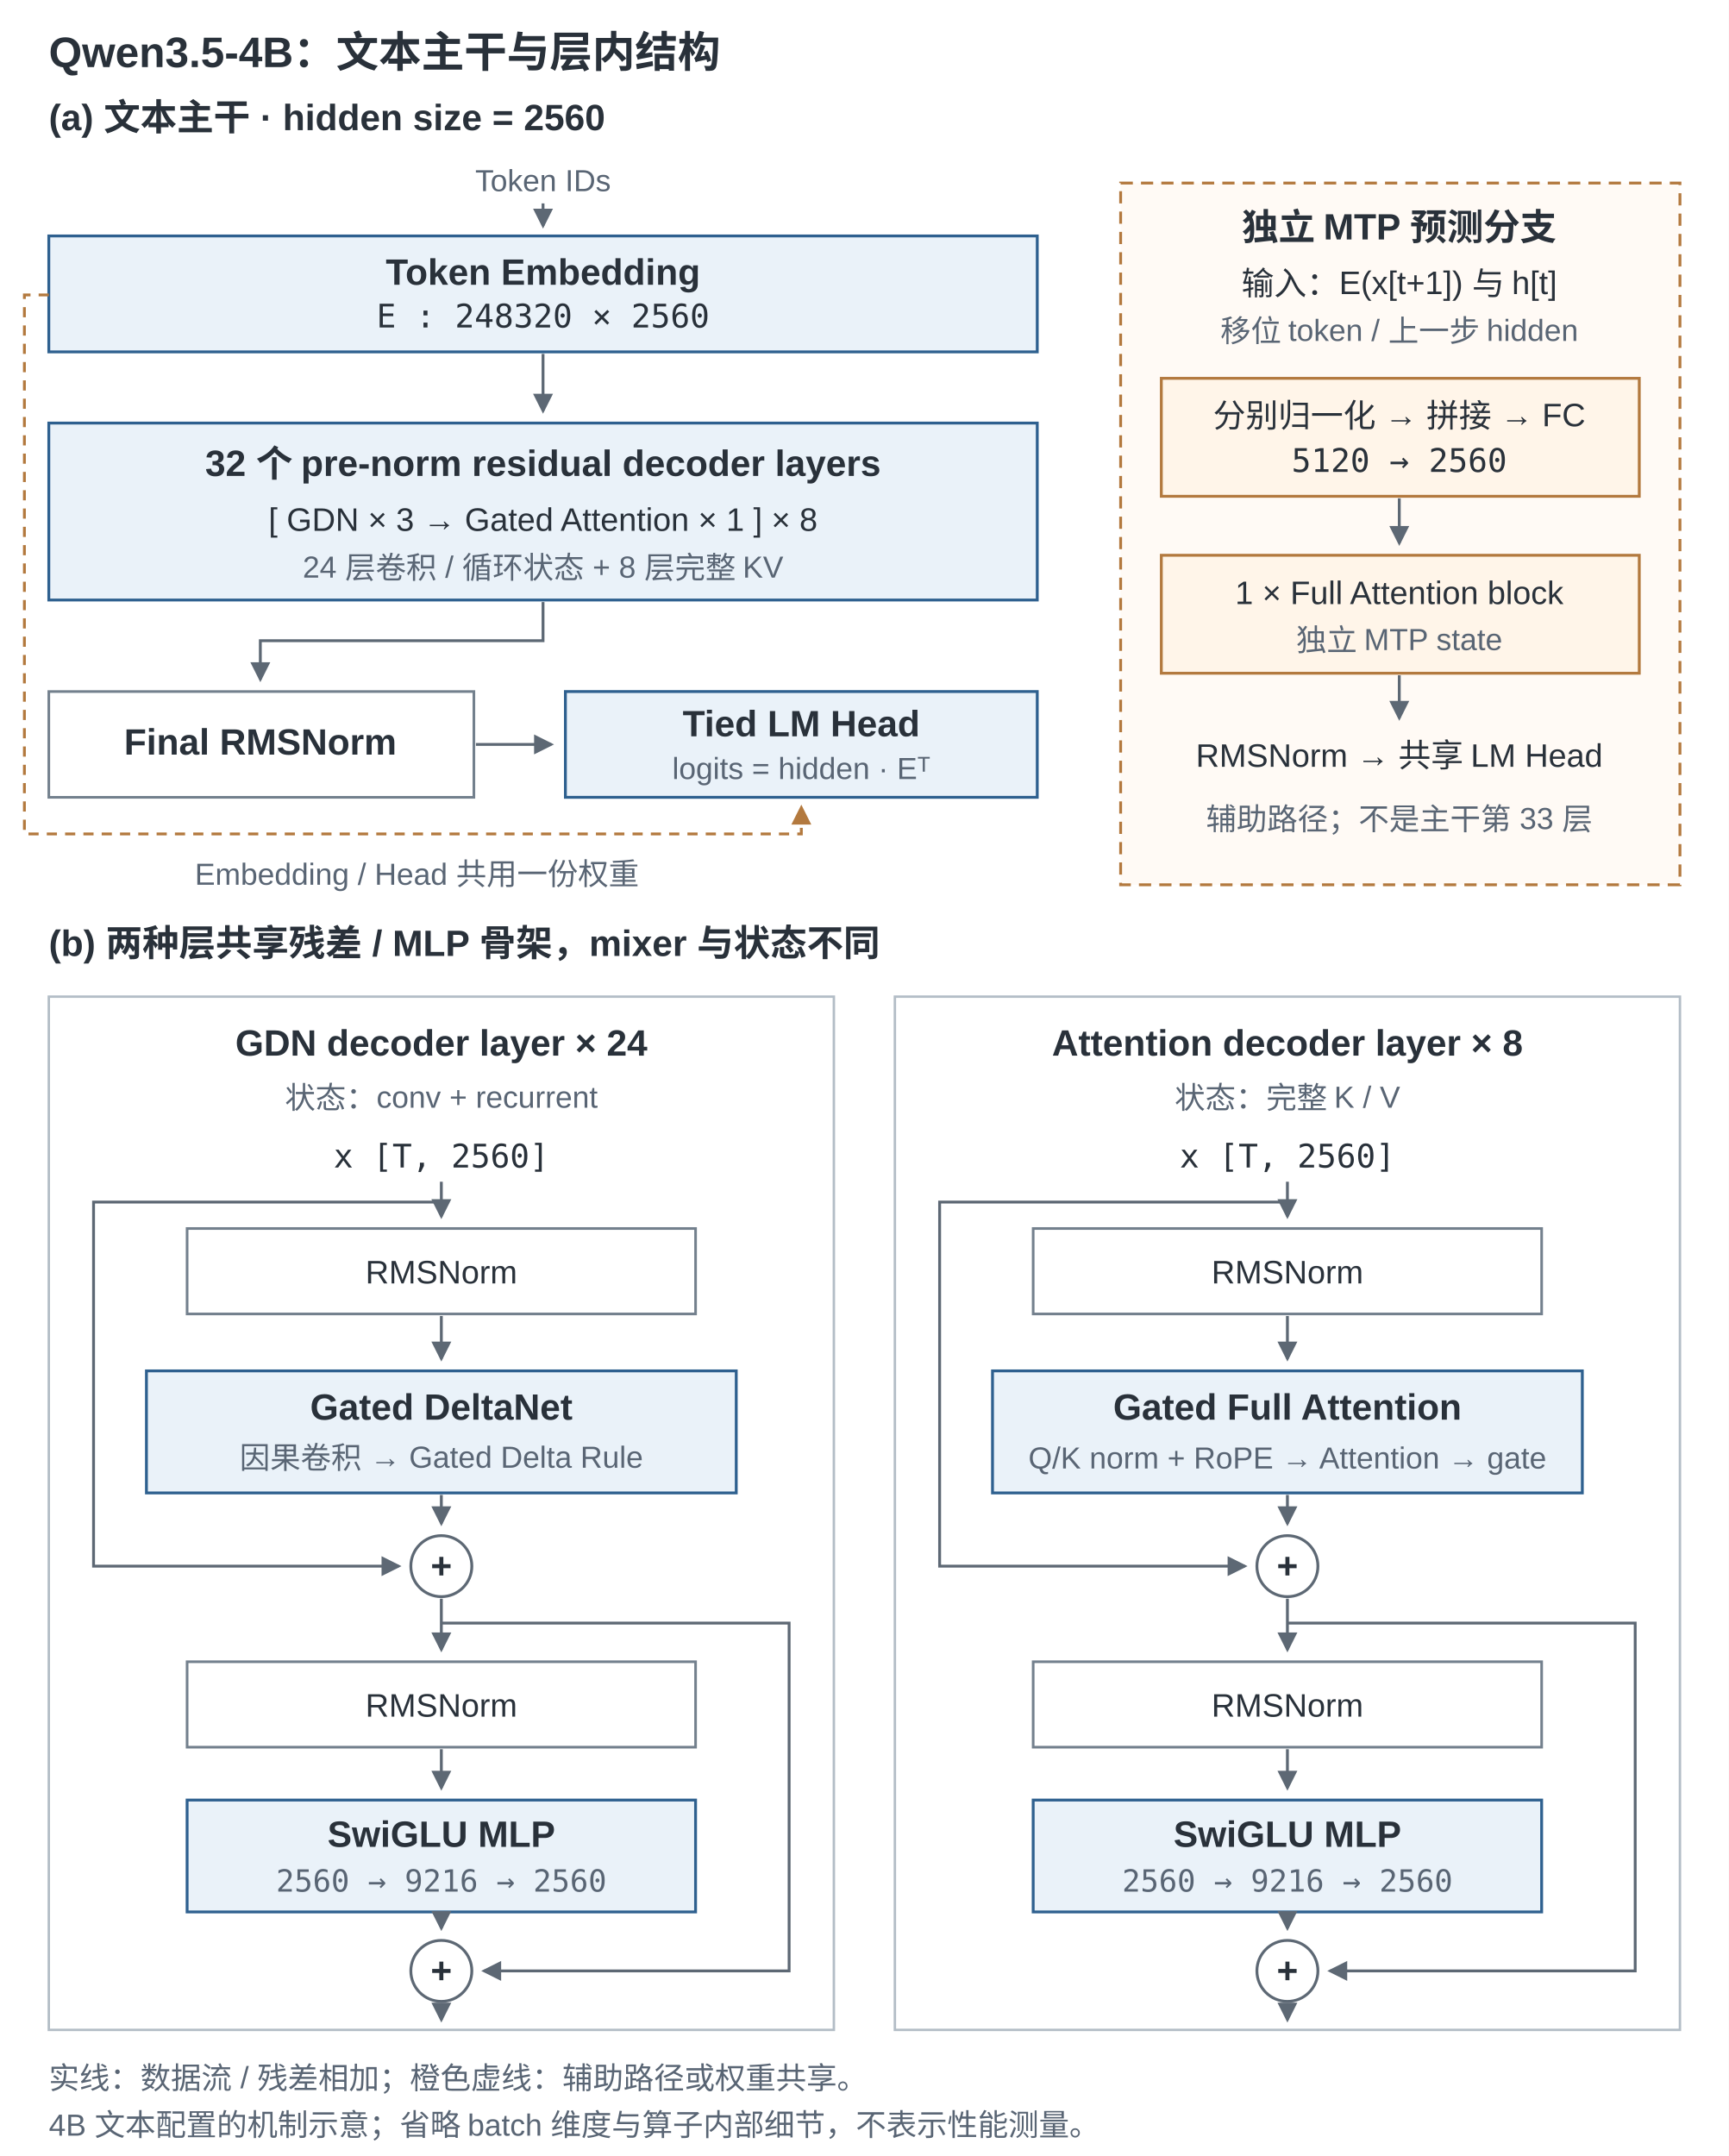
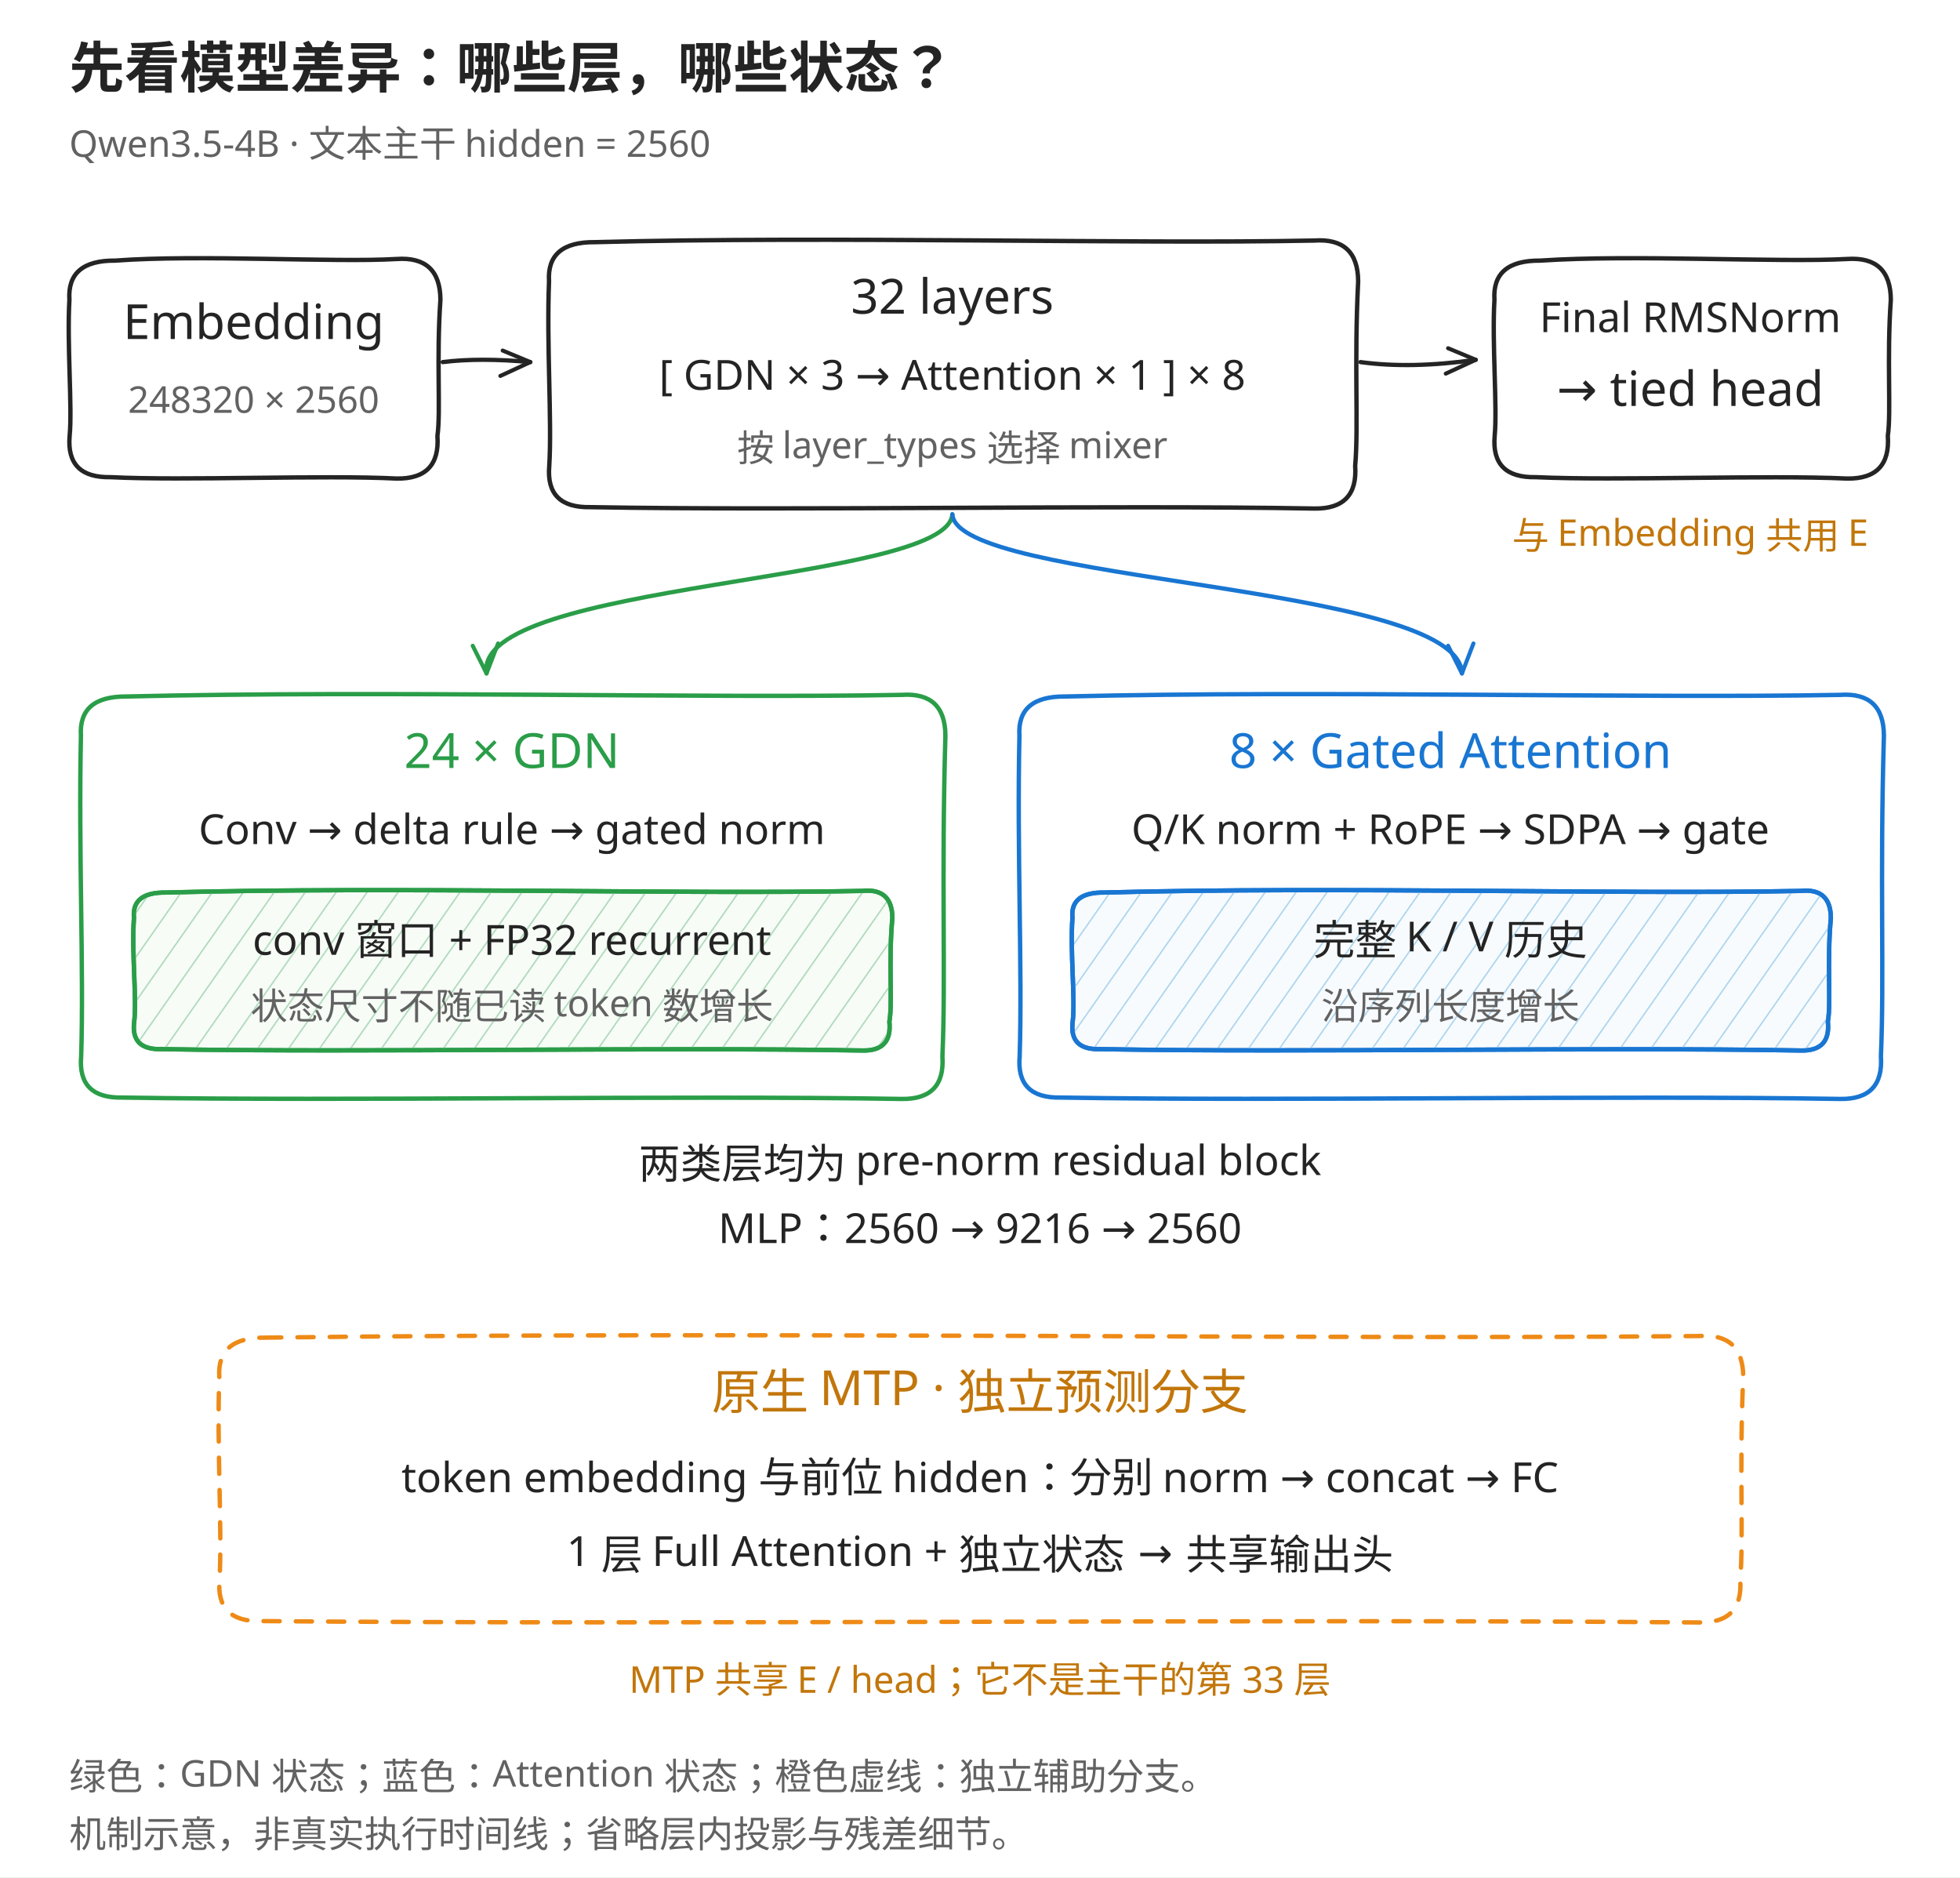
- <svg xmlns="http://www.w3.org/2000/svg" width="850" height="1060" viewBox="0 0 850 1060" role="img" aria-labelledby="title desc">
-   <style>text{font-family:Arial,"Noto Sans CJK SC","PingFang SC","Microsoft YaHei",sans-serif;fill:#29313a;font-size:16px}.title{font-size:21px;font-weight:600}.label{font-size:18px;font-weight:600}.small{font-size:15px;fill:#596574}.mono{font-family:ui-monospace,SFMono-Regular,Menlo,Consolas,monospace}.box{fill:#fff;stroke:#73808d;stroke-width:1.3}.blue{fill:#eaf2f9;stroke:#2e608f;stroke-width:1.4}.orange{fill:#fff5e9;stroke:#b3793e;stroke-width:1.4}.panel{fill:#fff;stroke:#b3bdc6;stroke-width:1.2}.dash{fill:#fffaf5;stroke:#b3793e;stroke-width:1.4;stroke-dasharray:6 4}.arrow{fill:none;stroke:#5d6874;stroke-width:1.4;marker-end:url(#arrow)}.share{fill:none;stroke:#b3793e;stroke-width:1.4;stroke-dasharray:5 4;marker-end:url(#orangeArrow)}.line{fill:none;stroke:#5d6874;stroke-width:1.3}</style>
+ <svg xmlns="http://www.w3.org/2000/svg" width="850" height="814" viewBox="0 0 850 814" role="img" aria-labelledby="title desc">
+   <style>text{font-family:"Comic Sans MS","Chalkboard","Bradley Hand","Kaiti SC","STKaiti","KaiTi","PingFang SC","Microsoft YaHei",sans-serif;font-size:18px;fill:#242424}.title{font-size:24px;font-weight:600}.label{font-size:21px}.small{font-size:16px;fill:#626262}.mono{font-family:"Comic Sans MS","Chalkboard","PingFang SC",sans-serif}.blue{fill:#1976d2}.green{fill:#2a9d48}.orange{fill:#c2760a}.red{fill:#cf514b}path{stroke-linecap:round;stroke-linejoin:round}</style>
  <defs>
-     <marker id="arrow" markerWidth="7" markerHeight="7" refX="6" refY="3.5" orient="auto">
-       <path d="M0,0 L7,3.5 L0,7 Z" fill="#5d6874" />
-     </marker>
-     <marker id="orangeArrow" markerWidth="7" markerHeight="7" refX="6" refY="3.5" orient="auto">
-       <path d="M0,0 L7,3.5 L0,7 Z" fill="#b3793e" />
-     </marker>
+     <pattern id="hatchGreen" patternUnits="userSpaceOnUse" width="11" height="11" patternTransform="rotate(35)">
+       <path d="M0 0 V11" stroke="#acd8b8" stroke-width="1.2" />
+     </pattern>
+     <pattern id="hatchBlue" patternUnits="userSpaceOnUse" width="11" height="11" patternTransform="rotate(35)">
+       <path d="M0 0 V11" stroke="#abd3ed" stroke-width="1.2" />
+     </pattern>
  </defs>
-   <rect width="850" height="1060" fill="white" />
-   <text x="24" y="33" class="title">Qwen3.5-4B：文本主干与层内结构</text>
-   <text x="24" y="64" class="label">(a) 文本主干 · hidden size = 2560</text>
-   <text x="267" y="94" class="small" text-anchor="middle">Token IDs</text>
-   <path d="M267 100 V111" class="arrow" />
-   <rect x="24" y="116" width="486" height="57" rx="0" class="blue" />
-   <text x="267" y="140" class="label" text-anchor="middle">Token Embedding</text>
-   <text x="267" y="161" class="mono" text-anchor="middle">E : 248320 × 2560</text>
-   <path d="M267 174 V202" class="arrow" />
-   <rect x="24" y="208" width="486" height="87" rx="0" class="blue" />
-   <text x="267" y="234" class="label" text-anchor="middle">32 个 pre-norm residual decoder layers</text>
-   <text x="267" y="261" text-anchor="middle">[ GDN × 3 → Gated Attention × 1 ] × 8</text>
-   <text x="267" y="284" class="small" text-anchor="middle">24 层卷积 / 循环状态 + 8 层完整 KV</text>
-   <path d="M267 296 V315 H128 V334" class="arrow" />
-   <rect x="24" y="340" width="209" height="52" rx="0" class="box" />
-   <text x="128" y="371" class="label" text-anchor="middle">Final RMSNorm</text>
-   <path d="M234 366 H271" class="arrow" />
-   <rect x="278" y="340" width="232" height="52" rx="0" class="blue" />
-   <text x="394" y="362" class="label" text-anchor="middle">Tied LM Head</text>
-   <text x="394" y="383" class="small" text-anchor="middle">logits = hidden · Eᵀ</text>
-   <path d="M24 145 H12 V410 H394 V397" class="share" />
-   <text x="205" y="435" class="small" text-anchor="middle">Embedding / Head 共用一份权重</text>
-   <rect x="551" y="90" width="275" height="345" rx="0" class="dash" />
-   <text x="688" y="118" class="label" text-anchor="middle">独立 MTP 预测分支</text>
-   <text x="688" y="145" text-anchor="middle">输入：E(x[t+1]) 与 h[t]</text>
-   <text x="688" y="168" class="small" text-anchor="middle">移位 token / 上一步 hidden</text>
-   <rect x="571" y="186" width="235" height="58" rx="0" class="orange" />
-   <text x="688" y="210" text-anchor="middle">分别归一化 → 拼接 → FC</text>
-   <text x="688" y="232" class="mono" text-anchor="middle">5120 → 2560</text>
-   <path d="M688 245 V267" class="arrow" />
-   <rect x="571" y="273" width="235" height="58" rx="0" class="orange" />
-   <text x="688" y="297" text-anchor="middle">1 × Full Attention block</text>
-   <text x="688" y="320" class="small" text-anchor="middle">独立 MTP state</text>
-   <path d="M688 332 V353" class="arrow" />
-   <text x="688" y="377" text-anchor="middle">RMSNorm → 共享 LM Head</text>
-   <text x="688" y="408" class="small" text-anchor="middle">辅助路径；不是主干第 33 层</text>
-   <text x="24" y="470" class="label">(b) 两种层共享残差 / MLP 骨架，mixer 与状态不同</text>
-   <rect x="24" y="490" width="386" height="508" rx="0" class="panel" />
-   <text x="217" y="519" class="label" text-anchor="middle">GDN decoder layer × 24</text>
-   <text x="217" y="545" class="small" text-anchor="middle">状态：conv + recurrent</text>
-   <text x="217" y="574" class="mono" text-anchor="middle">x  [T, 2560]</text>
-   <path d="M217 581 V598" class="arrow" />
-   <rect x="92" y="604" width="250" height="42" rx="0" class="box" />
-   <text x="217" y="631" text-anchor="middle">RMSNorm</text>
-   <path d="M217 647 V668" class="arrow" />
-   <rect x="72" y="674" width="290" height="60" rx="0" class="blue" />
-   <text x="217" y="698" class="label" text-anchor="middle">Gated DeltaNet</text>
-   <text x="217" y="722" class="small" text-anchor="middle">因果卷积 → Gated Delta Rule</text>
-   <path d="M217 735 V749" class="arrow" />
-   <circle cx="217" cy="770" r="15" fill="white" stroke="#5d6874" stroke-width="1.4" />
-   <text x="217" y="776" class="label" text-anchor="middle">+</text>
-   <path d="M217 591 H46 V770 H196" class="arrow" />
-   <path d="M217 786 V811" class="arrow" />
-   <rect x="92" y="817" width="250" height="42" rx="0" class="box" />
-   <text x="217" y="844" text-anchor="middle">RMSNorm</text>
-   <path d="M217 860 V879" class="arrow" />
-   <rect x="92" y="885" width="250" height="55" rx="0" class="blue" />
-   <text x="217" y="908" class="label" text-anchor="middle">SwiGLU MLP</text>
-   <text x="217" y="930" class="mono small" text-anchor="middle">2560 → 9216 → 2560</text>
-   <path d="M217 941 V948" class="arrow" />
-   <circle cx="217" cy="969" r="15" fill="white" stroke="#5d6874" stroke-width="1.4" />
-   <text x="217" y="975" class="label" text-anchor="middle">+</text>
-   <path d="M217 798 H388 V969 H238" class="arrow" />
-   <path d="M217 985 V993" class="arrow" />
-   <rect x="440" y="490" width="386" height="508" rx="0" class="panel" />
-   <text x="633" y="519" class="label" text-anchor="middle">Attention decoder layer × 8</text>
-   <text x="633" y="545" class="small" text-anchor="middle">状态：完整 K / V</text>
-   <text x="633" y="574" class="mono" text-anchor="middle">x  [T, 2560]</text>
-   <path d="M633 581 V598" class="arrow" />
-   <rect x="508" y="604" width="250" height="42" rx="0" class="box" />
-   <text x="633" y="631" text-anchor="middle">RMSNorm</text>
-   <path d="M633 647 V668" class="arrow" />
-   <rect x="488" y="674" width="290" height="60" rx="0" class="blue" />
-   <text x="633" y="698" class="label" text-anchor="middle">Gated Full Attention</text>
-   <text x="633" y="722" class="small" text-anchor="middle">Q/K norm + RoPE → Attention → gate</text>
-   <path d="M633 735 V749" class="arrow" />
-   <circle cx="633" cy="770" r="15" fill="white" stroke="#5d6874" stroke-width="1.4" />
-   <text x="633" y="776" class="label" text-anchor="middle">+</text>
-   <path d="M633 591 H462 V770 H612" class="arrow" />
-   <path d="M633 786 V811" class="arrow" />
-   <rect x="508" y="817" width="250" height="42" rx="0" class="box" />
-   <text x="633" y="844" text-anchor="middle">RMSNorm</text>
-   <path d="M633 860 V879" class="arrow" />
-   <rect x="508" y="885" width="250" height="55" rx="0" class="blue" />
-   <text x="633" y="908" class="label" text-anchor="middle">SwiGLU MLP</text>
-   <text x="633" y="930" class="mono small" text-anchor="middle">2560 → 9216 → 2560</text>
-   <path d="M633 941 V948" class="arrow" />
-   <circle cx="633" cy="969" r="15" fill="white" stroke="#5d6874" stroke-width="1.4" />
-   <text x="633" y="975" class="label" text-anchor="middle">+</text>
-   <path d="M633 798 H804 V969 H654" class="arrow" />
-   <path d="M633 985 V993" class="arrow" />
-   <text x="24" y="1027" class="small">实线：数据流 / 残差相加；橙色虚线：辅助路径或权重共享。</text>
-   <text x="24" y="1050" class="small">4B 文本配置的机制示意；省略 batch 维度与算子内部细节，不表示性能测量。</text>
+   <rect width="850" height="814" fill="white" />
+   <text x="30" y="38" class="title">先看模型差异：哪些层，哪些状态？</text>
+   <text x="30" y="68" class="small">Qwen3.5-4B · 文本主干 hidden = 2560</text>
+   <path d="M50 113 C86.0 110.3 145.2 113.9 172 112.3 Q190.9 111 191 130 C189.2 155.7 191.2 178.5 189.7 189 Q191 207.8 172 207.5 C140.4 205.9 79.6 208.5 48 206.9 Q28.6 207.3 30.2 189 C31.4 176.6 29 149.05 30.1 130 Q29 112.8 50 113 Z" fill="white" stroke="#242424" stroke-width="1.9" />
+   <text x="110" y="147" class="label" text-anchor="middle">Embedding</text>
+   <text x="110" y="179" class="small" text-anchor="middle">248320 × 2560</text>
+   <path d="M192 157 Q208 155 230 157" fill="none" stroke="#242424" stroke-width="1.85" />
+   <path d="M218 152 L230 157 L217 163" fill="none" stroke="#242424" stroke-width="1.75" />
+   <path d="M258 105 C360.5 102.3 490.0 105.9 570 104.3 Q588.9 103 589 122 C587.2 157.36 589.2 185.2 587.7 202 Q589 220.8 570 220.5 C479.5 218.9 346.5 221.5 256 219.9 Q236.6 220.3 238.2 202 C239.4 182.88 237 149.24 238.1 122 Q237 104.8 258 105 Z" fill="white" stroke="#242424" stroke-width="1.9" />
+   <text x="413" y="136" class="label" text-anchor="middle">32 layers</text>
+   <text x="413" y="169" text-anchor="middle">[ GDN × 3 → Attention × 1 ] × 8</text>
+   <text x="413" y="200" class="small" text-anchor="middle">按 layer_types 选择 mixer</text>
+   <path d="M590 157 Q612 160 640 156" fill="none" stroke="#242424" stroke-width="1.85" />
+   <path d="M628 151 L640 156 L627 162" fill="none" stroke="#242424" stroke-width="1.75" />
+   <path d="M668 113 C707.85 110.3 771.12 113.9 801 112.3 Q819.9 111 820 130 C818.2 155.7 820.2 178.5 818.7 189 Q820 207.8 801 207.5 C765.99 205.9 701.01 208.5 666 206.9 Q646.6 207.3 648.2 189 C649.4 176.6 647 149.05 648.1 130 Q647 112.8 668 113 Z" fill="white" stroke="#242424" stroke-width="1.9" />
+   <text x="733" y="144" text-anchor="middle">Final RMSNorm</text>
+   <text x="733" y="176" class="label" text-anchor="middle">→ tied head</text>
+   <text x="733" y="238" class="small orange" text-anchor="middle">与 Embedding 共用 E</text>
+   <path d="M413 223 C411 253 205 252 211 292" fill="none" stroke="#2a9d48" stroke-width="1.85" />
+   <path d="M205 280 L211 292 L216 279" fill="none" stroke="#2a9d48" stroke-width="1.75" />
+   <path d="M413 223 C415 253 633 253 634 292" fill="none" stroke="#1976d2" stroke-width="1.85" />
+   <path d="M628 280 L634 292 L639 279" fill="none" stroke="#1976d2" stroke-width="1.75" />
+   <path d="M55 302 C165.9 299.3 304.28 302.9 391 301.3 Q409.9 300 410 319 C408.2 381.5 410.2 423.5 408.7 458 Q410 476.8 391 476.5 C293.06 474.9 150.94 477.5 53 475.9 Q33.6 476.3 35.2 458 C36.4 420.0 34 369.25 35.1 319 Q34 301.8 55 302 Z" fill="white" stroke="#2a9d48" stroke-width="1.9" />
+   <path d="M462 302 C572.9 299.3 711.28 302.9 798 301.3 Q816.9 300 817 319 C815.2 381.5 817.2 423.5 815.7 458 Q817 476.8 798 476.5 C700.06 474.9 557.94 477.5 460 475.9 Q440.6 476.3 442.2 458 C443.4 420.0 441 369.25 442.1 319 Q441 301.8 462 302 Z" fill="white" stroke="#1976d2" stroke-width="1.9" />
+   <text x="222" y="333" class="label green" text-anchor="middle">24 × GDN</text>
+   <text x="629" y="333" class="label blue" text-anchor="middle">8 × Gated Attention</text>
+   <text x="222" y="366" text-anchor="middle">Conv → delta rule → gated norm</text>
+   <text x="629" y="366" text-anchor="middle">Q/K norm + RoPE → SDPA → gate</text>
+   <path d="M72 387 C172.8 384.3 294.16 387.9 374 386.3 Q386.9 385 387 398 C385.2 417.74 387.2 434.3 385.7 443 Q387 455.8 374 455.5 C284.32 453.9 159.68 456.5 70 454.9 Q56.6 455.3 58.2 443 C59.4 432.92 57 412.91 58.1 398 Q57 386.8 72 387 Z" fill="#f7fcf7" stroke="#2a9d48" stroke-width="1.9" />
+   <path d="M72 387 C172.8 384.3 294.16 387.9 374 386.3 Q386.9 385 387 398 C385.2 417.74 387.2 434.3 385.7 443 Q387 455.8 374 455.5 C284.32 453.9 159.68 456.5 70 454.9 Q56.6 455.3 58.2 443 C59.4 432.92 57 412.91 58.1 398 Q57 386.8 72 387 Z" fill="url(#hatchGreen)" stroke="#2a9d48" stroke-width="1.9" />
+   <path d="M479 387 C579.8 384.3 701.16 387.9 781 386.3 Q793.9 385 794 398 C792.2 417.74 794.2 434.3 792.7 443 Q794 455.8 781 455.5 C691.32 453.9 566.68 456.5 477 454.9 Q463.6 455.3 465.2 443 C466.4 432.92 464 412.91 465.1 398 Q464 386.8 479 387 Z" fill="#f8fbfe" stroke="#1976d2" stroke-width="1.9" />
+   <path d="M479 387 C579.8 384.3 701.16 387.9 781 386.3 Q793.9 385 794 398 C792.2 417.74 794.2 434.3 792.7 443 Q794 455.8 781 455.5 C691.32 453.9 566.68 456.5 477 454.9 Q463.6 455.3 465.2 443 C466.4 432.92 464 412.91 465.1 398 Q464 386.8 479 387 Z" fill="url(#hatchBlue)" stroke="#1976d2" stroke-width="1.9" />
+   <text x="222" y="414" text-anchor="middle">conv 窗口 + FP32 recurrent</text>
+   <text x="222" y="442" class="small" text-anchor="middle">状态尺寸不随已读 token 数增长</text>
+   <text x="629" y="414" text-anchor="middle">完整 K / V 历史</text>
+   <text x="629" y="442" class="small" text-anchor="middle">沿序列长度增长</text>
+   <text x="425" y="511" text-anchor="middle">两类层均为 pre-norm residual block</text>
+   <text x="425" y="539" text-anchor="middle">MLP：2560 → 9216 → 2560</text>
+   <path d="M115 580 C326.0 577.3 570.2 580.9 737 579.3 Q755.9 578 756 597 C754.2 636.04 756.2 665.8 754.7 685 Q756 703.8 737 703.5 C550.4 701.9 299.6 704.5 113 702.9 Q93.6 703.3 95.2 685 C96.4 663.32 94 627.36 95.1 597 Q94 579.8 115 580 Z" fill="white" stroke="#ee8a16" stroke-width="1.9" stroke-dasharray="7 7" />
+   <text x="425" y="611" class="label orange" text-anchor="middle">原生 MTP · 独立预测分支</text>
+   <text x="425" y="647" text-anchor="middle">token embedding 与前位 hidden：分别 norm → concat → FC</text>
+   <text x="425" y="679" text-anchor="middle">1 层 Full Attention + 独立状态 → 共享输出头</text>
+   <text x="425" y="734" class="small orange" text-anchor="middle">MTP 共享 E / head；它不是主干的第 33 层</text>
+   <text x="30" y="776" class="small">绿色：GDN 状态；蓝色：Attention 状态；橙色虚线：独立辅助分支。</text>
+   <text x="30" y="801" class="small">机制示意，非真实执行时间线；省略层内投影与残差细节。</text>
</svg>
